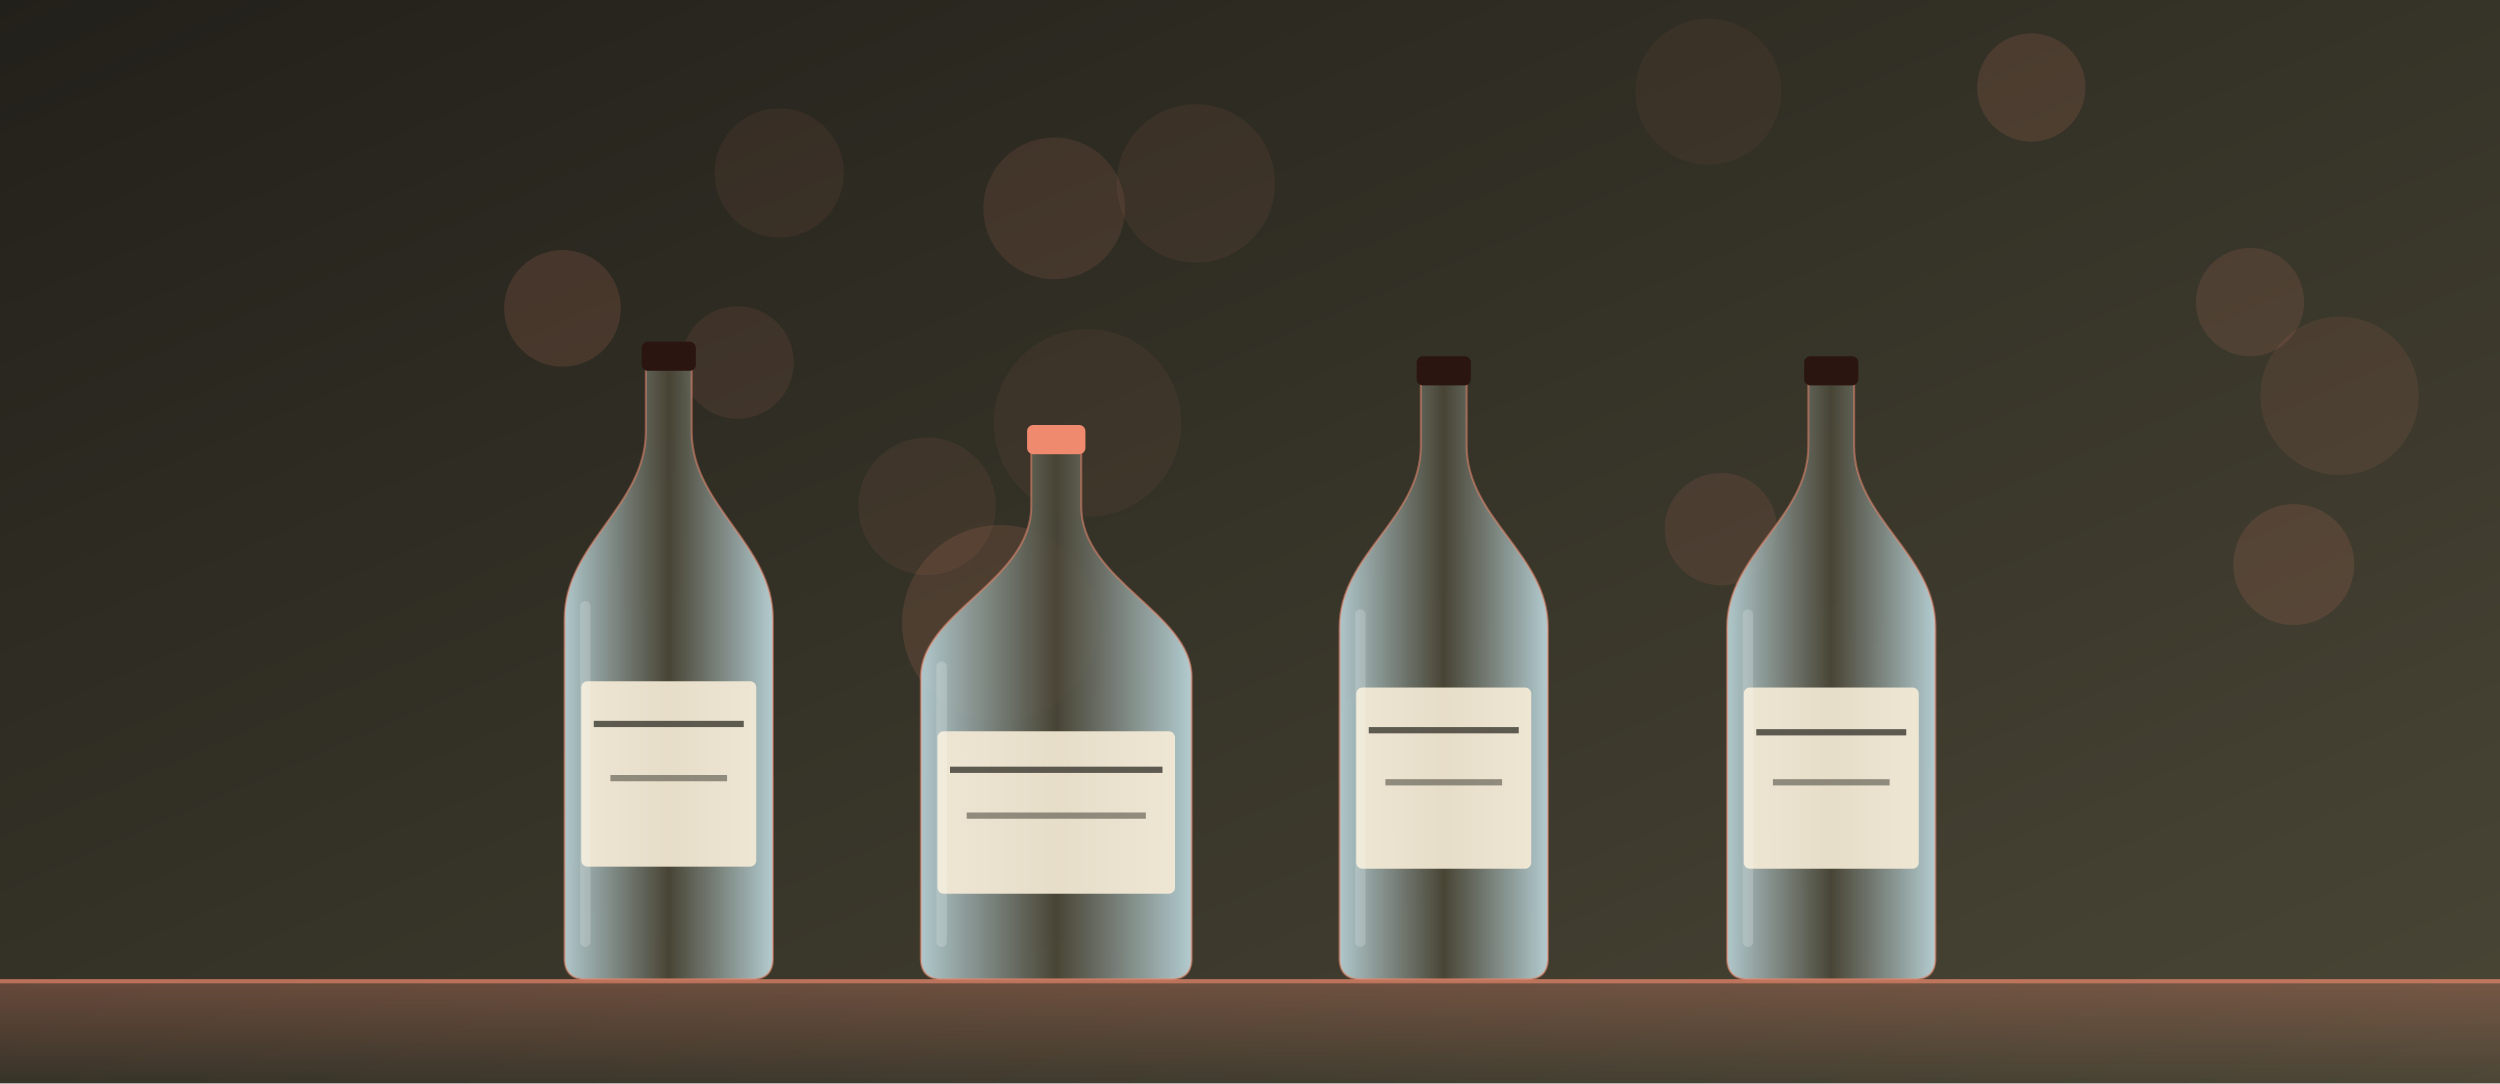
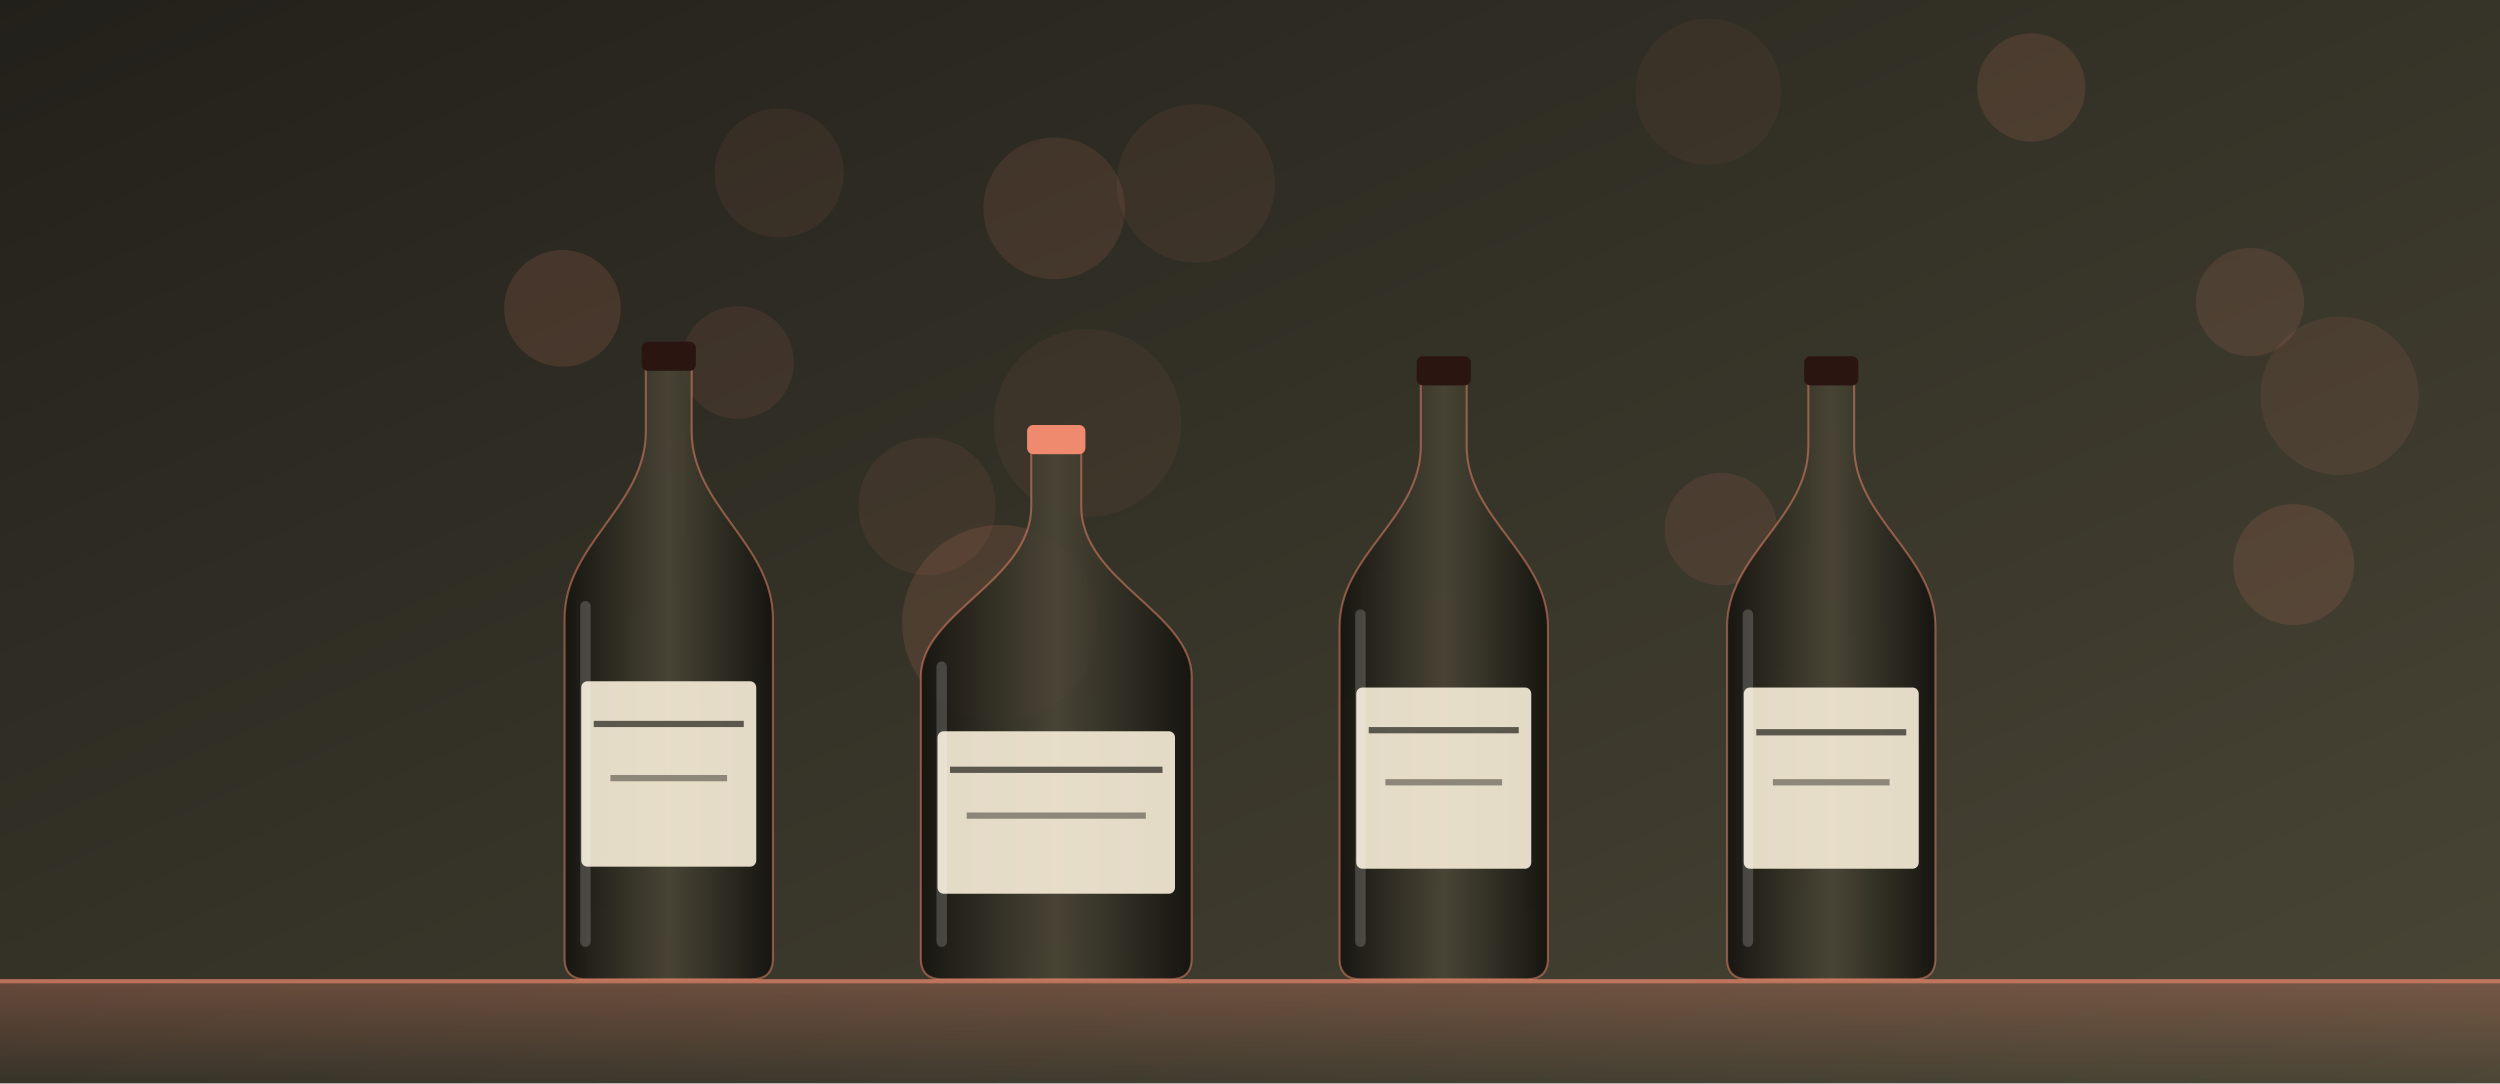
<svg xmlns="http://www.w3.org/2000/svg" viewBox="0 0 1200 520" role="img" aria-label="Иллюстрация: TotalStok">
  <defs>
    <linearGradient id="bg" x1="0" y1="0" x2="1" y2="1">
      <stop offset="0" stop-color="#22201a" />
      <stop offset="1" stop-color="#4a4636" />
    </linearGradient>
    <linearGradient id="glass" x1="0" y1="0" x2="1" y2="0">
-       <stop offset="0" stop-color="#b9d3d8" stop-opacity=".92" />
+       <stop offset="0" stop-color="#14130f" stop-opacity=".92" />
      <stop offset=".5" stop-color="#4a4636" stop-opacity=".9" />
-       <stop offset="1" stop-color="#b9d3d8" stop-opacity=".95" />
+       <stop offset="1" stop-color="#14130f" stop-opacity=".95" />
    </linearGradient>
    <linearGradient id="floor" x1="0" y1="0" x2="0" y2="1">
      <stop offset="0" stop-color="#f08a6f" stop-opacity=".28" />
      <stop offset="1" stop-color="#f08a6f" stop-opacity="0" />
    </linearGradient>
  </defs>
  <rect width="1200" height="520" fill="url(#bg)" />
  <circle cx="574" cy="88" r="38" fill="#f08a6f" fill-opacity="0.07" />
  <circle cx="1123" cy="190" r="38" fill="#f08a6f" fill-opacity="0.09" />
  <circle cx="354" cy="174" r="27" fill="#f08a6f" fill-opacity="0.09" />
  <circle cx="506" cy="100" r="34" fill="#f08a6f" fill-opacity="0.11" />
  <circle cx="522" cy="203" r="45" fill="#f08a6f" fill-opacity="0.06" />
  <circle cx="270" cy="148" r="28" fill="#f08a6f" fill-opacity="0.14" />
  <circle cx="480" cy="299" r="47" fill="#f08a6f" fill-opacity="0.13" />
  <circle cx="445" cy="243" r="33" fill="#f08a6f" fill-opacity="0.07" />
  <circle cx="975" cy="42" r="26" fill="#f08a6f" fill-opacity="0.13" />
  <circle cx="826" cy="254" r="27" fill="#f08a6f" fill-opacity="0.10" />
  <circle cx="374" cy="83" r="31" fill="#f08a6f" fill-opacity="0.07" />
  <circle cx="1080" cy="145" r="26" fill="#f08a6f" fill-opacity="0.12" />
  <circle cx="1101" cy="271" r="29" fill="#f08a6f" fill-opacity="0.13" />
  <circle cx="820" cy="44" r="35" fill="#f08a6f" fill-opacity="0.05" />
  <rect x="0" y="470" width="1200" height="50" fill="url(#floor)" />
  <rect x="0" y="470" width="1200" height="2" fill="#f08a6f" fill-opacity=".6" />
  <path d="M310 172 L332 172 L332 207 C332 243 371 261 371 297 L371 460 Q371 470 361 470 L281 470 Q271 470 271 460 L271 297 C271 261 310 243 310 207 Z" fill="url(#glass)" stroke="#f08a6f" stroke-opacity=".5" />
  <rect x="308" y="164" width="26" height="14" rx="3" fill="#2a1511" />
  <rect x="279" y="327" width="84" height="89" rx="3" fill="#f4ead6" fill-opacity=".92" />
  <rect x="285" y="346" width="72" height="3" fill="#22201a" fill-opacity=".7" />
  <rect x="293" y="372" width="56" height="3" fill="#22201a" fill-opacity=".45" />
  <path d="M281 291 L281 452" stroke="#fff" stroke-opacity=".18" stroke-width="5" stroke-linecap="round" />
  <path d="M495 212 L519 212 L519 243 C519 279 572 294 572 325 L572 460 Q572 470 562 470 L452 470 Q442 470 442 460 L442 325 C442 294 495 279 495 243 Z" fill="url(#glass)" stroke="#f08a6f" stroke-opacity=".5" />
  <rect x="493" y="204" width="28" height="14" rx="3" fill="#f08a6f" />
  <rect x="450" y="351" width="114" height="78" rx="3" fill="#f4ead6" fill-opacity=".92" />
  <rect x="456" y="368" width="102" height="3" fill="#22201a" fill-opacity=".7" />
  <rect x="464" y="390" width="86" height="3" fill="#22201a" fill-opacity=".45" />
  <path d="M452 320 L452 452" stroke="#fff" stroke-opacity=".18" stroke-width="5" stroke-linecap="round" />
  <path d="M682 179 L704 179 L704 214 C704 249 743 266 743 301 L743 460 Q743 470 733 470 L653 470 Q643 470 643 460 L643 301 C643 266 682 249 682 214 Z" fill="url(#glass)" stroke="#f08a6f" stroke-opacity=".5" />
  <rect x="680" y="171" width="26" height="14" rx="3" fill="#2a1511" />
  <rect x="651" y="330" width="84" height="87" rx="3" fill="#f4ead6" fill-opacity=".92" />
  <rect x="657" y="349" width="72" height="3" fill="#22201a" fill-opacity=".7" />
  <rect x="665" y="374" width="56" height="3" fill="#22201a" fill-opacity=".45" />
  <path d="M653 295 L653 452" stroke="#fff" stroke-opacity=".18" stroke-width="5" stroke-linecap="round" />
  <path d="M868 179 L890 179 L890 214 C890 249 929 266 929 301 L929 460 Q929 470 919 470 L839 470 Q829 470 829 460 L829 301 C829 266 868 249 868 214 Z" fill="url(#glass)" stroke="#f08a6f" stroke-opacity=".5" />
  <rect x="866" y="171" width="26" height="14" rx="3" fill="#2a1511" />
  <rect x="837" y="330" width="84" height="87" rx="3" fill="#f4ead6" fill-opacity=".92" />
  <rect x="843" y="350" width="72" height="3" fill="#22201a" fill-opacity=".7" />
  <rect x="851" y="374" width="56" height="3" fill="#22201a" fill-opacity=".45" />
  <path d="M839 295 L839 452" stroke="#fff" stroke-opacity=".18" stroke-width="5" stroke-linecap="round" />
</svg>
